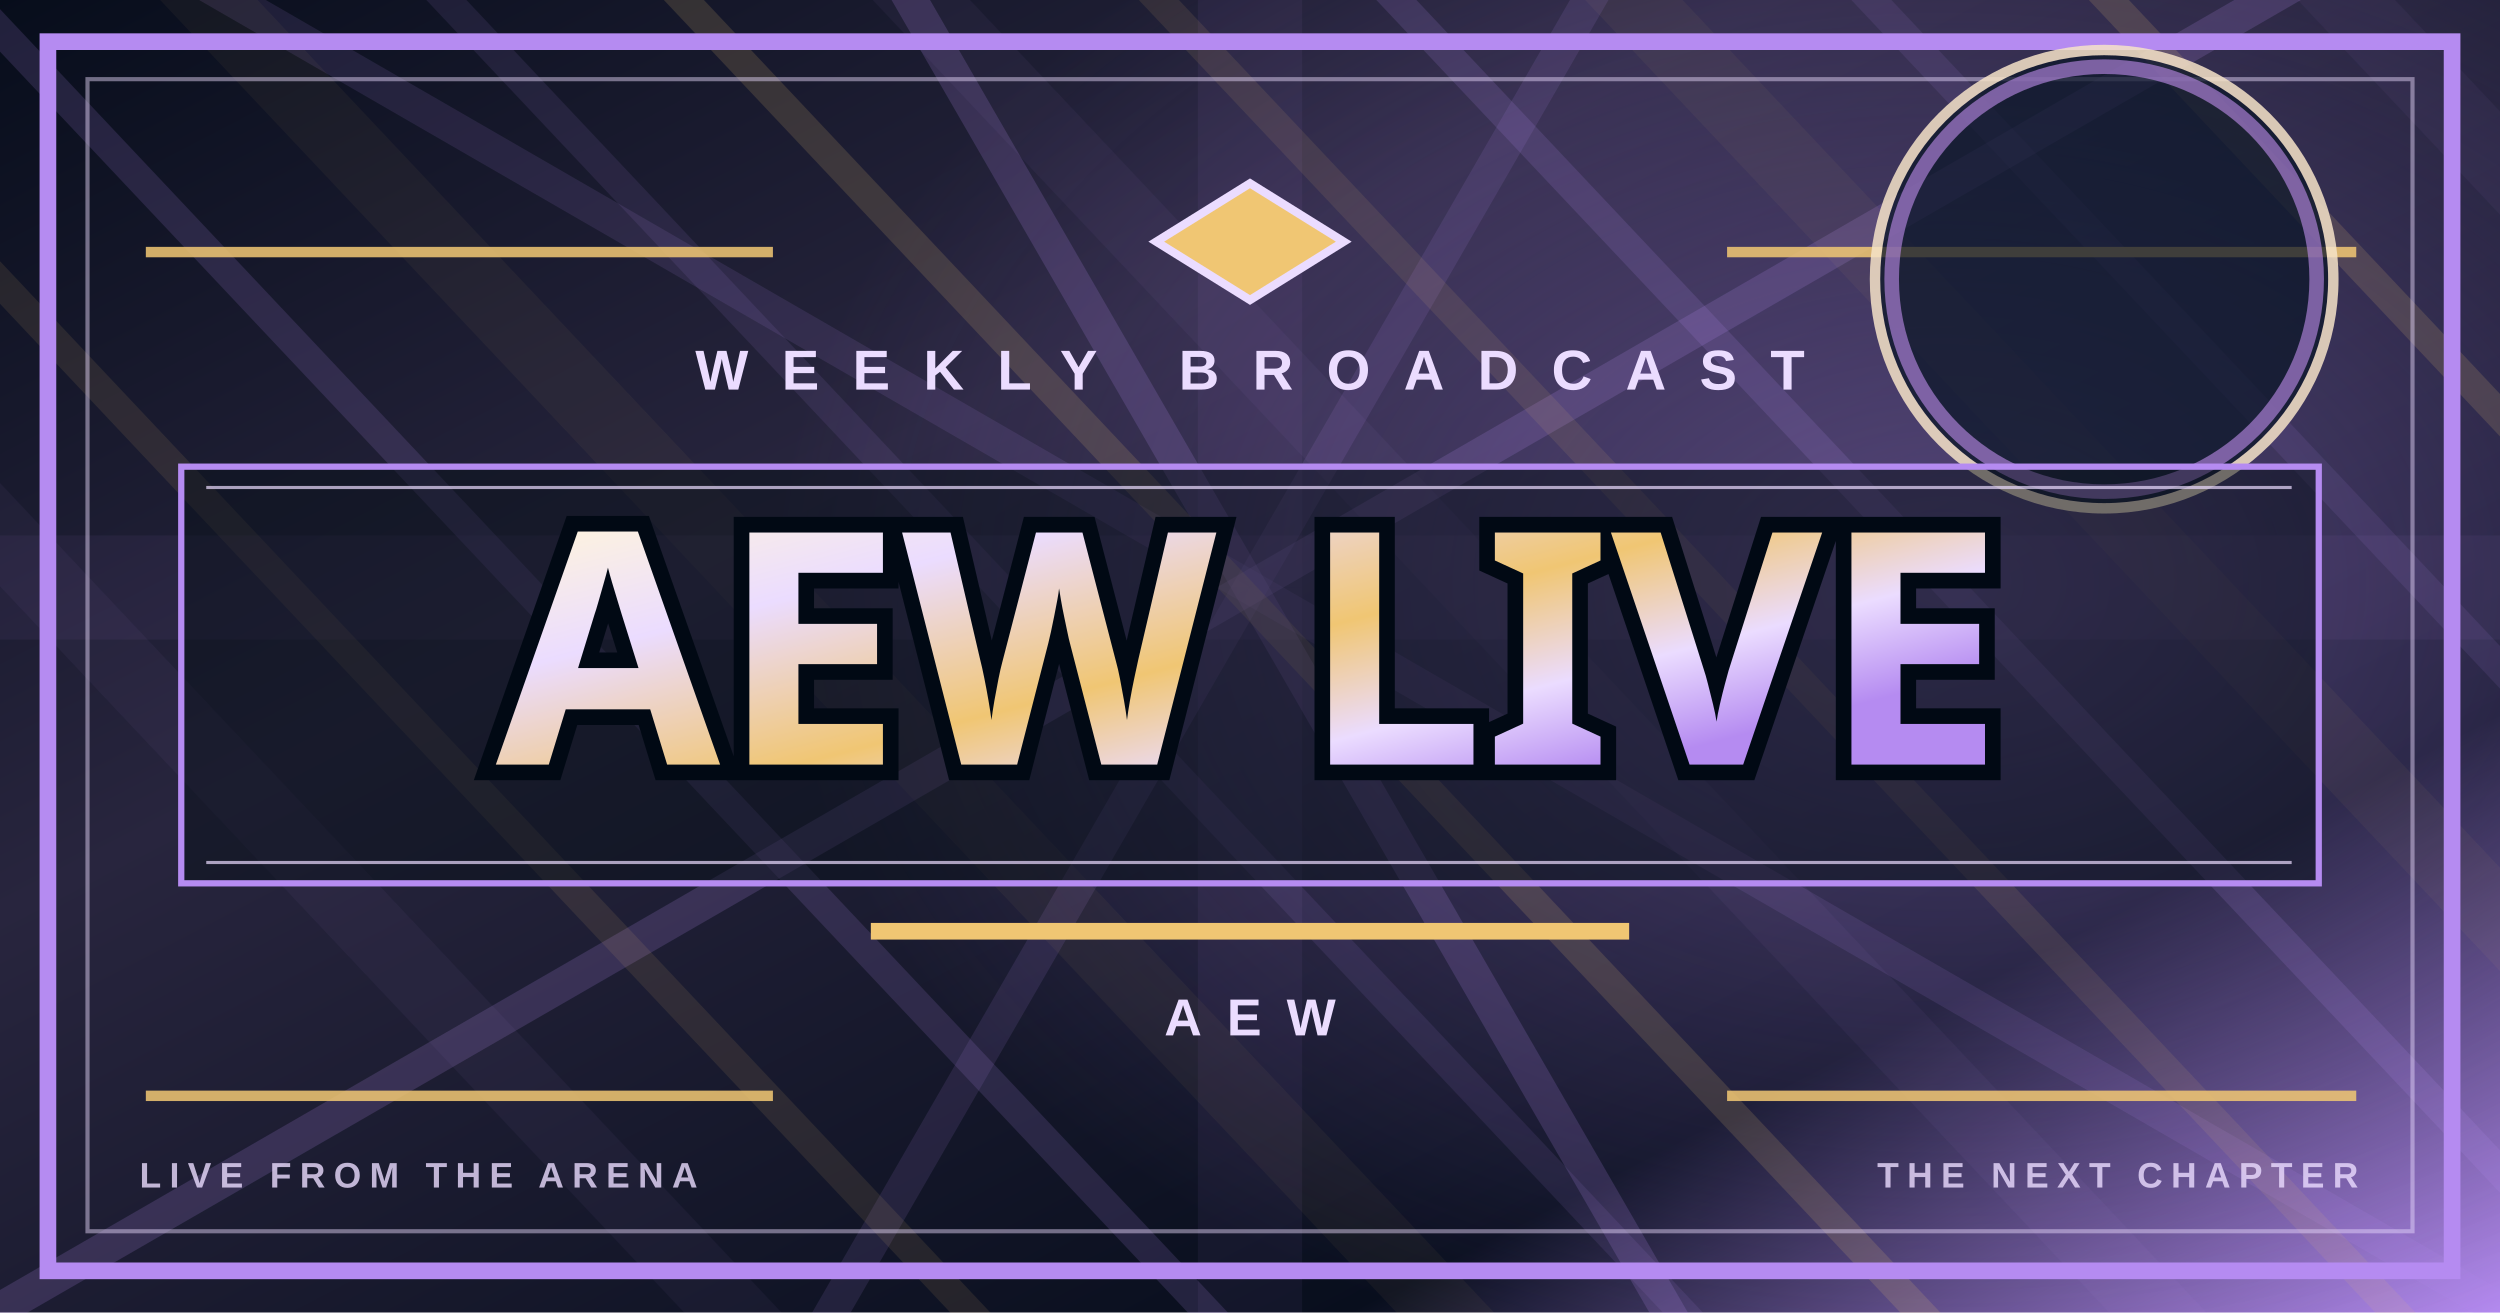
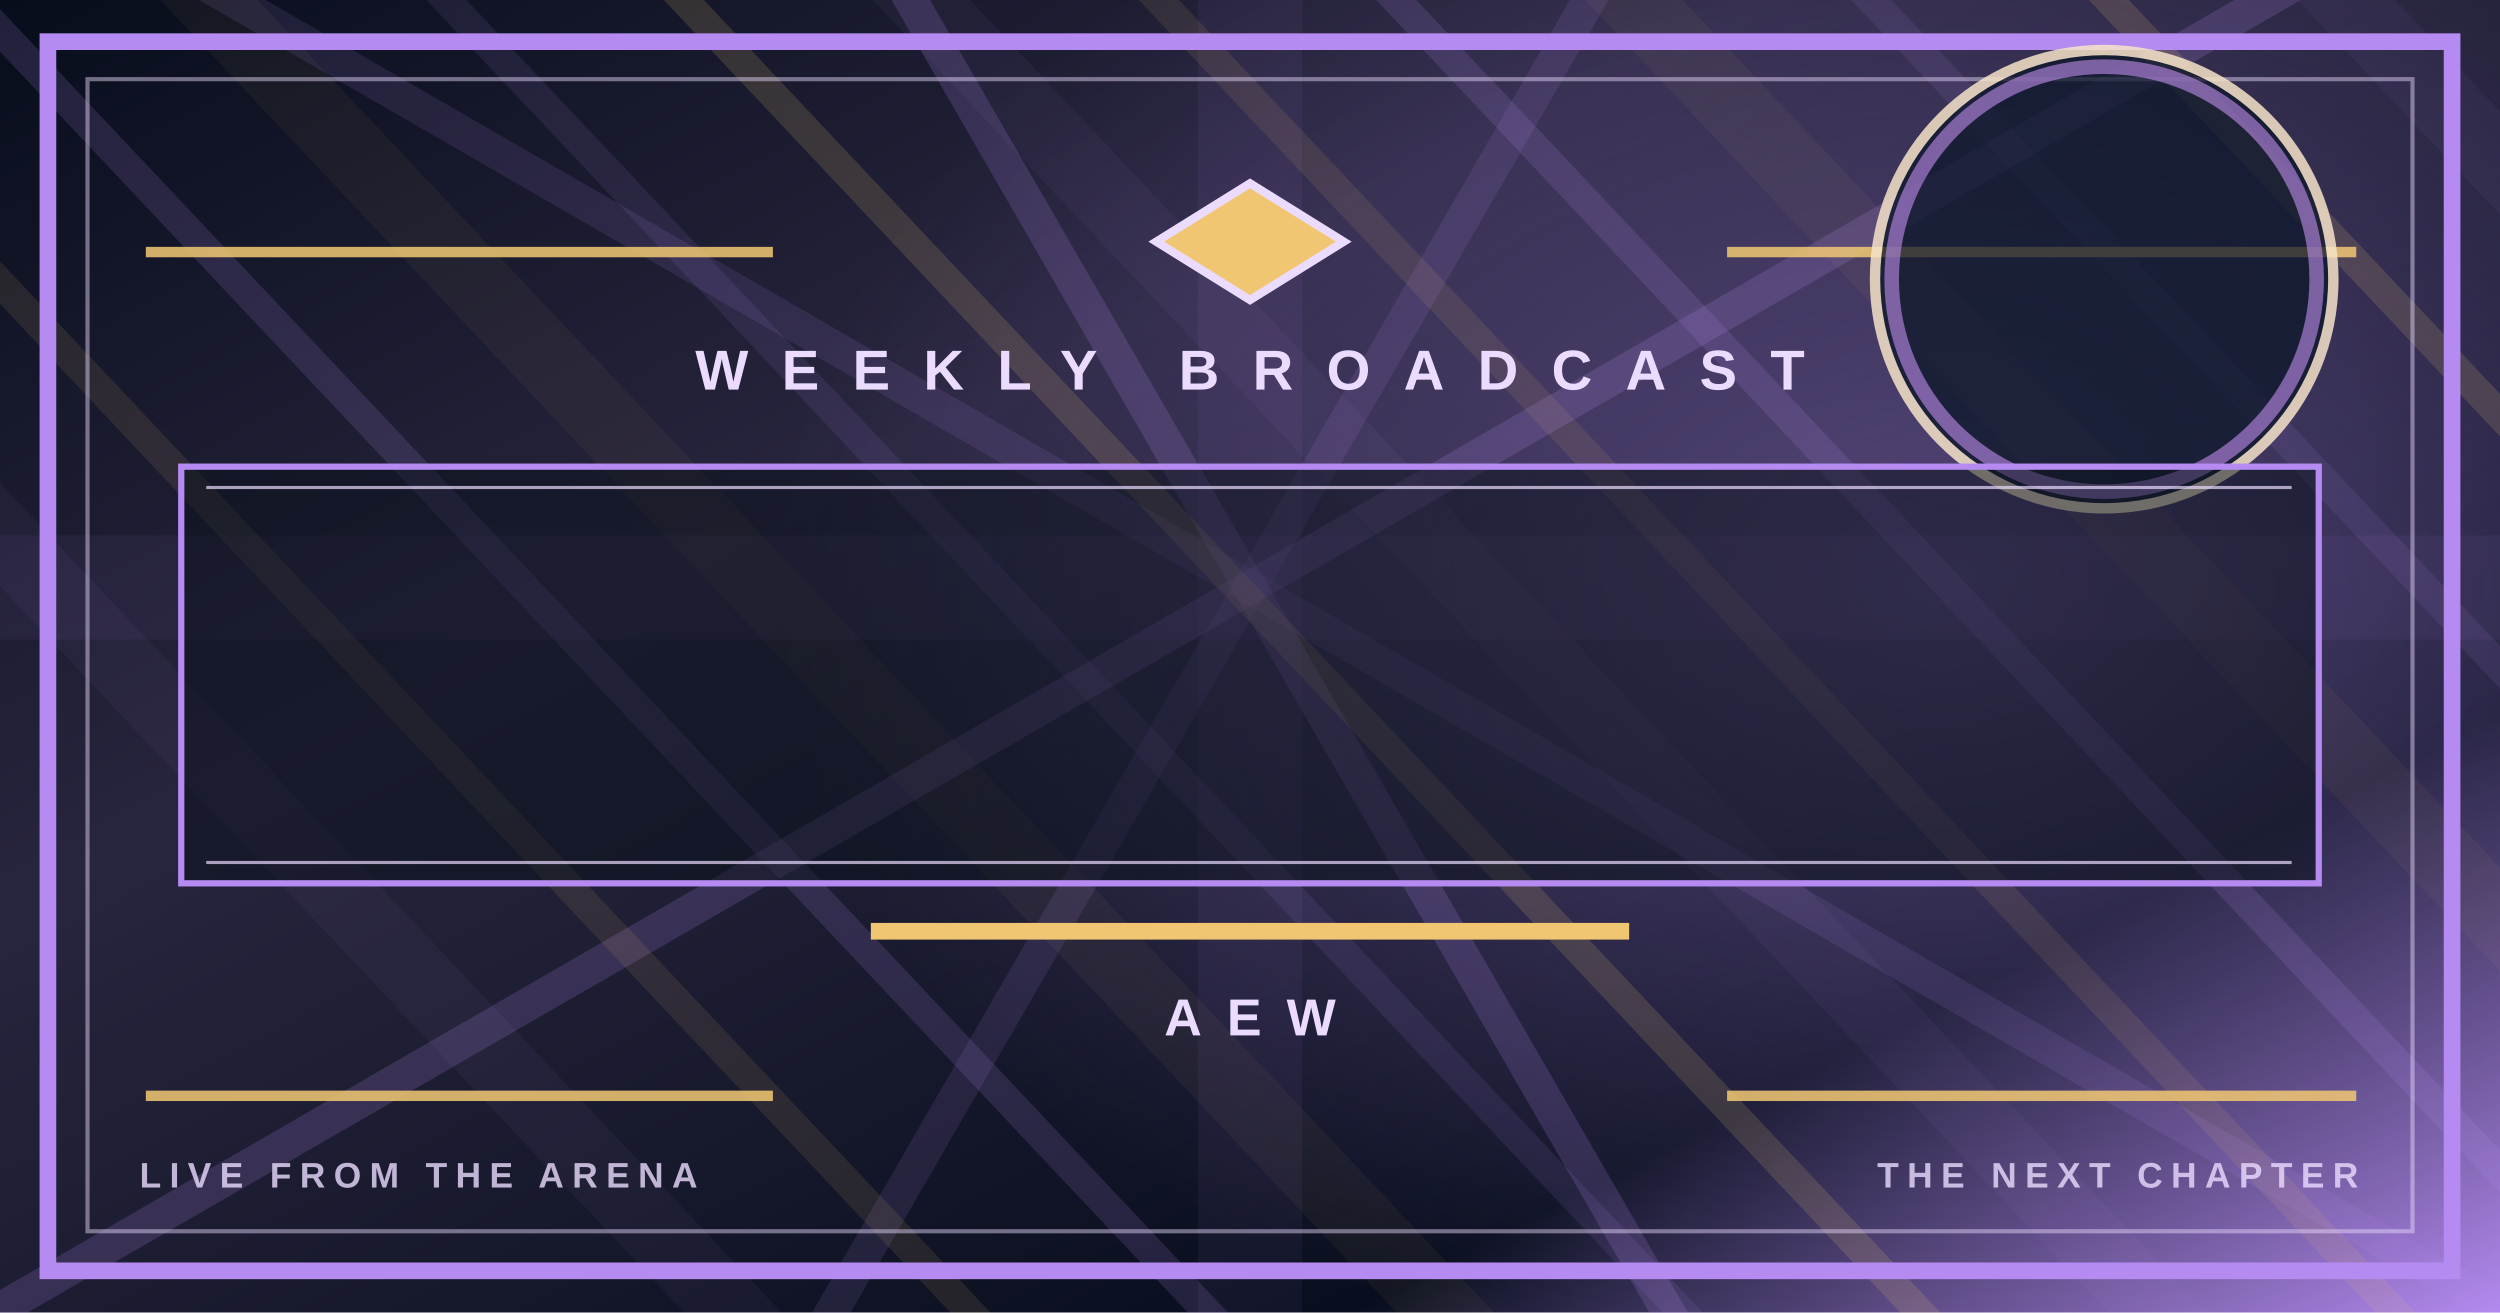
<svg xmlns="http://www.w3.org/2000/svg" width="1200" height="630" viewBox="0 0 1200 630" role="img" aria-label="AEW LIVE event art">
  <defs>
    <linearGradient id="sky" x1="0" y1="0" x2="1" y2="1">
      <stop stop-color="#070d1b" />
      <stop offset=".35" stop-color="#28253e" />
      <stop offset=".77" stop-color="#080e1d" />
      <stop offset="1" stop-color="#b58bf1" />
    </linearGradient>
    <linearGradient id="chrome" x1="0" y1="0" x2="1" y2=".6">
      <stop stop-color="#fff5dc" />
      <stop offset=".27" stop-color="#ebdcff" />
      <stop offset=".59" stop-color="#f0c673" />
      <stop offset=".81" stop-color="#ebdcff" />
      <stop offset="1" stop-color="#b58bf1" />
    </linearGradient>
    <radialGradient id="spot">
      <stop stop-color="#b58bf1" stop-opacity=".39" />
      <stop offset="1" stop-color="#b58bf1" stop-opacity="0" />
    </radialGradient>
  </defs>
  <path fill="url(#sky)" d="M0 0h1200v630H0z" />
  <ellipse cx="935" cy="280" rx="570" ry="390" fill="url(#spot)" />
  <path d="M600 282L1680.0 282.0" stroke="#b58bf1" stroke-width="50" opacity="0.06" />
  <path d="M600 282L1535.3 822.0" stroke="#b58bf1" stroke-width="16" opacity="0.12" />
  <path d="M600 282L1140.0 1217.3" stroke="#b58bf1" stroke-width="16" opacity="0.18" />
  <path d="M600 282L600.0 1362.0" stroke="#b58bf1" stroke-width="50" opacity="0.06" />
  <path d="M600 282L60.0 1217.3" stroke="#b58bf1" stroke-width="16" opacity="0.12" />
  <path d="M600 282L-335.3 822.0" stroke="#b58bf1" stroke-width="16" opacity="0.18" />
  <path d="M600 282L-480.0 282.0" stroke="#b58bf1" stroke-width="50" opacity="0.06" />
  <path d="M600 282L-335.3 -258.0" stroke="#b58bf1" stroke-width="16" opacity="0.12" />
  <path d="M600 282L60.0 -653.3" stroke="#b58bf1" stroke-width="16" opacity="0.18" />
  <path d="M600 282L600.0 -798.0" stroke="#b58bf1" stroke-width="50" opacity="0.06" />
  <path d="M600 282L1140.0 -653.3" stroke="#b58bf1" stroke-width="16" opacity="0.12" />
  <path d="M600 282L1535.3 -258.0" stroke="#b58bf1" stroke-width="16" opacity="0.18" />
  <path d="M-270 -30L380 660" stroke="#b58bf1" opacity="0.05" stroke-width="34" />
  <path d="M-156 -30L494 660" stroke="#f0c673" opacity="0.1" stroke-width="14" />
  <path d="M-42 -30L608 660" stroke="#b58bf1" opacity="0.15" stroke-width="14" />
  <path d="M72 -30L722 660" stroke="#f0c673" opacity="0.05" stroke-width="34" />
  <path d="M186 -30L836 660" stroke="#b58bf1" opacity="0.1" stroke-width="14" />
  <path d="M300 -30L950 660" stroke="#f0c673" opacity="0.15" stroke-width="14" />
  <path d="M414 -30L1064 660" stroke="#b58bf1" opacity="0.05" stroke-width="34" />
  <path d="M528 -30L1178 660" stroke="#f0c673" opacity="0.1" stroke-width="14" />
  <path d="M642 -30L1292 660" stroke="#b58bf1" opacity="0.15" stroke-width="14" />
  <path d="M756 -30L1406 660" stroke="#f0c673" opacity="0.05" stroke-width="34" />
  <path d="M870 -30L1520 660" stroke="#b58bf1" opacity="0.1" stroke-width="14" />
  <path d="M984 -30L1634 660" stroke="#f0c673" opacity="0.15" stroke-width="14" />
  <path d="M1098 -30L1748 660" stroke="#b58bf1" opacity="0.05" stroke-width="34" />
  <path d="M1212 -30L1862 660" stroke="#f0c673" opacity="0.1" stroke-width="14" />
  <path d="M1326 -30L1976 660" stroke="#b58bf1" opacity="0.15" stroke-width="14" />
  <g id="ppw-event-crest" color="#b58bf1" opacity=".34" transform="translate(-60 0)">
    <g fill="none" stroke="currentColor" stroke-width="9" stroke-linecap="round" stroke-linejoin="round">M905 78l-148 447M1011 78l116 447M960 130v68M952 240v84M941 380v115M775 513h342</g>
  </g>
  <path d="M23 20h1154v590H23Z" fill="none" stroke="#b58bf1" stroke-width="8" />
  <path d="M42 38h1116v553H42Z" fill="none" stroke="#ebdcff" stroke-width="2" opacity=".46" />
  <path d="M70 121h301M829 121h302M70 526h301M829 526h302" stroke="#f0c673" stroke-width="5" opacity=".86" />
  <path d="M600 88l45 28-45 28-45-28Z" fill="#f0c673" stroke="#ebdcff" stroke-width="4" />
  <text x="600" y="187" font-family="Arial,sans-serif" text-anchor="middle" font-size="27" letter-spacing="16" font-weight="900" fill="#ebdcff">WEEKLY BROADCAST</text>
  <circle cx="1010" cy="134" r="110" fill="#0d1729e0" stroke="#f6e3c8" stroke-width="5" opacity=".85" />
  <circle cx="1010" cy="134" r="102" fill="none" stroke="#c08eec" stroke-width="7" opacity=".6" />
  <use href="#ppw-event-crest" transform="translate(1010 134) scale(.40) translate(-930 -280)" opacity=".98" />
  <path d="M87 224H1113V424H87Z" fill="#09101b82" stroke="#b58bf1" stroke-width="3" />
  <path d="M99 234h1001M99 414h1001" stroke="#ebdcff" stroke-width="1.5" opacity=".7" />
-   <text x="600" y="367" text-anchor="middle" font-family="Impact,'Arial Black',sans-serif" font-size="156" font-weight="1000" textLength="786.24" lengthAdjust="spacingAndGlyphs" fill="url(#chrome)" stroke="#010914" stroke-width="15" paint-order="stroke">AEW LIVE</text>
  <path d="M418 447h364" stroke="#f0c673" stroke-width="8" />
  <text x="600" y="497" text-anchor="middle" fill="#ebdcff" font-family="Arial,sans-serif" font-size="25" font-weight="900" letter-spacing="12">AEW</text>
  <text x="67" y="570" fill="#ebdcff" opacity=".8" font-family="Arial,sans-serif" font-size="17" font-weight="900" letter-spacing="4">LIVE FROM THE ARENA</text>
  <text x="1132" y="570" text-anchor="end" fill="#ebdcff" opacity=".8" font-family="Arial,sans-serif" font-size="17" font-weight="900" letter-spacing="4">THE NEXT CHAPTER</text>
</svg>
